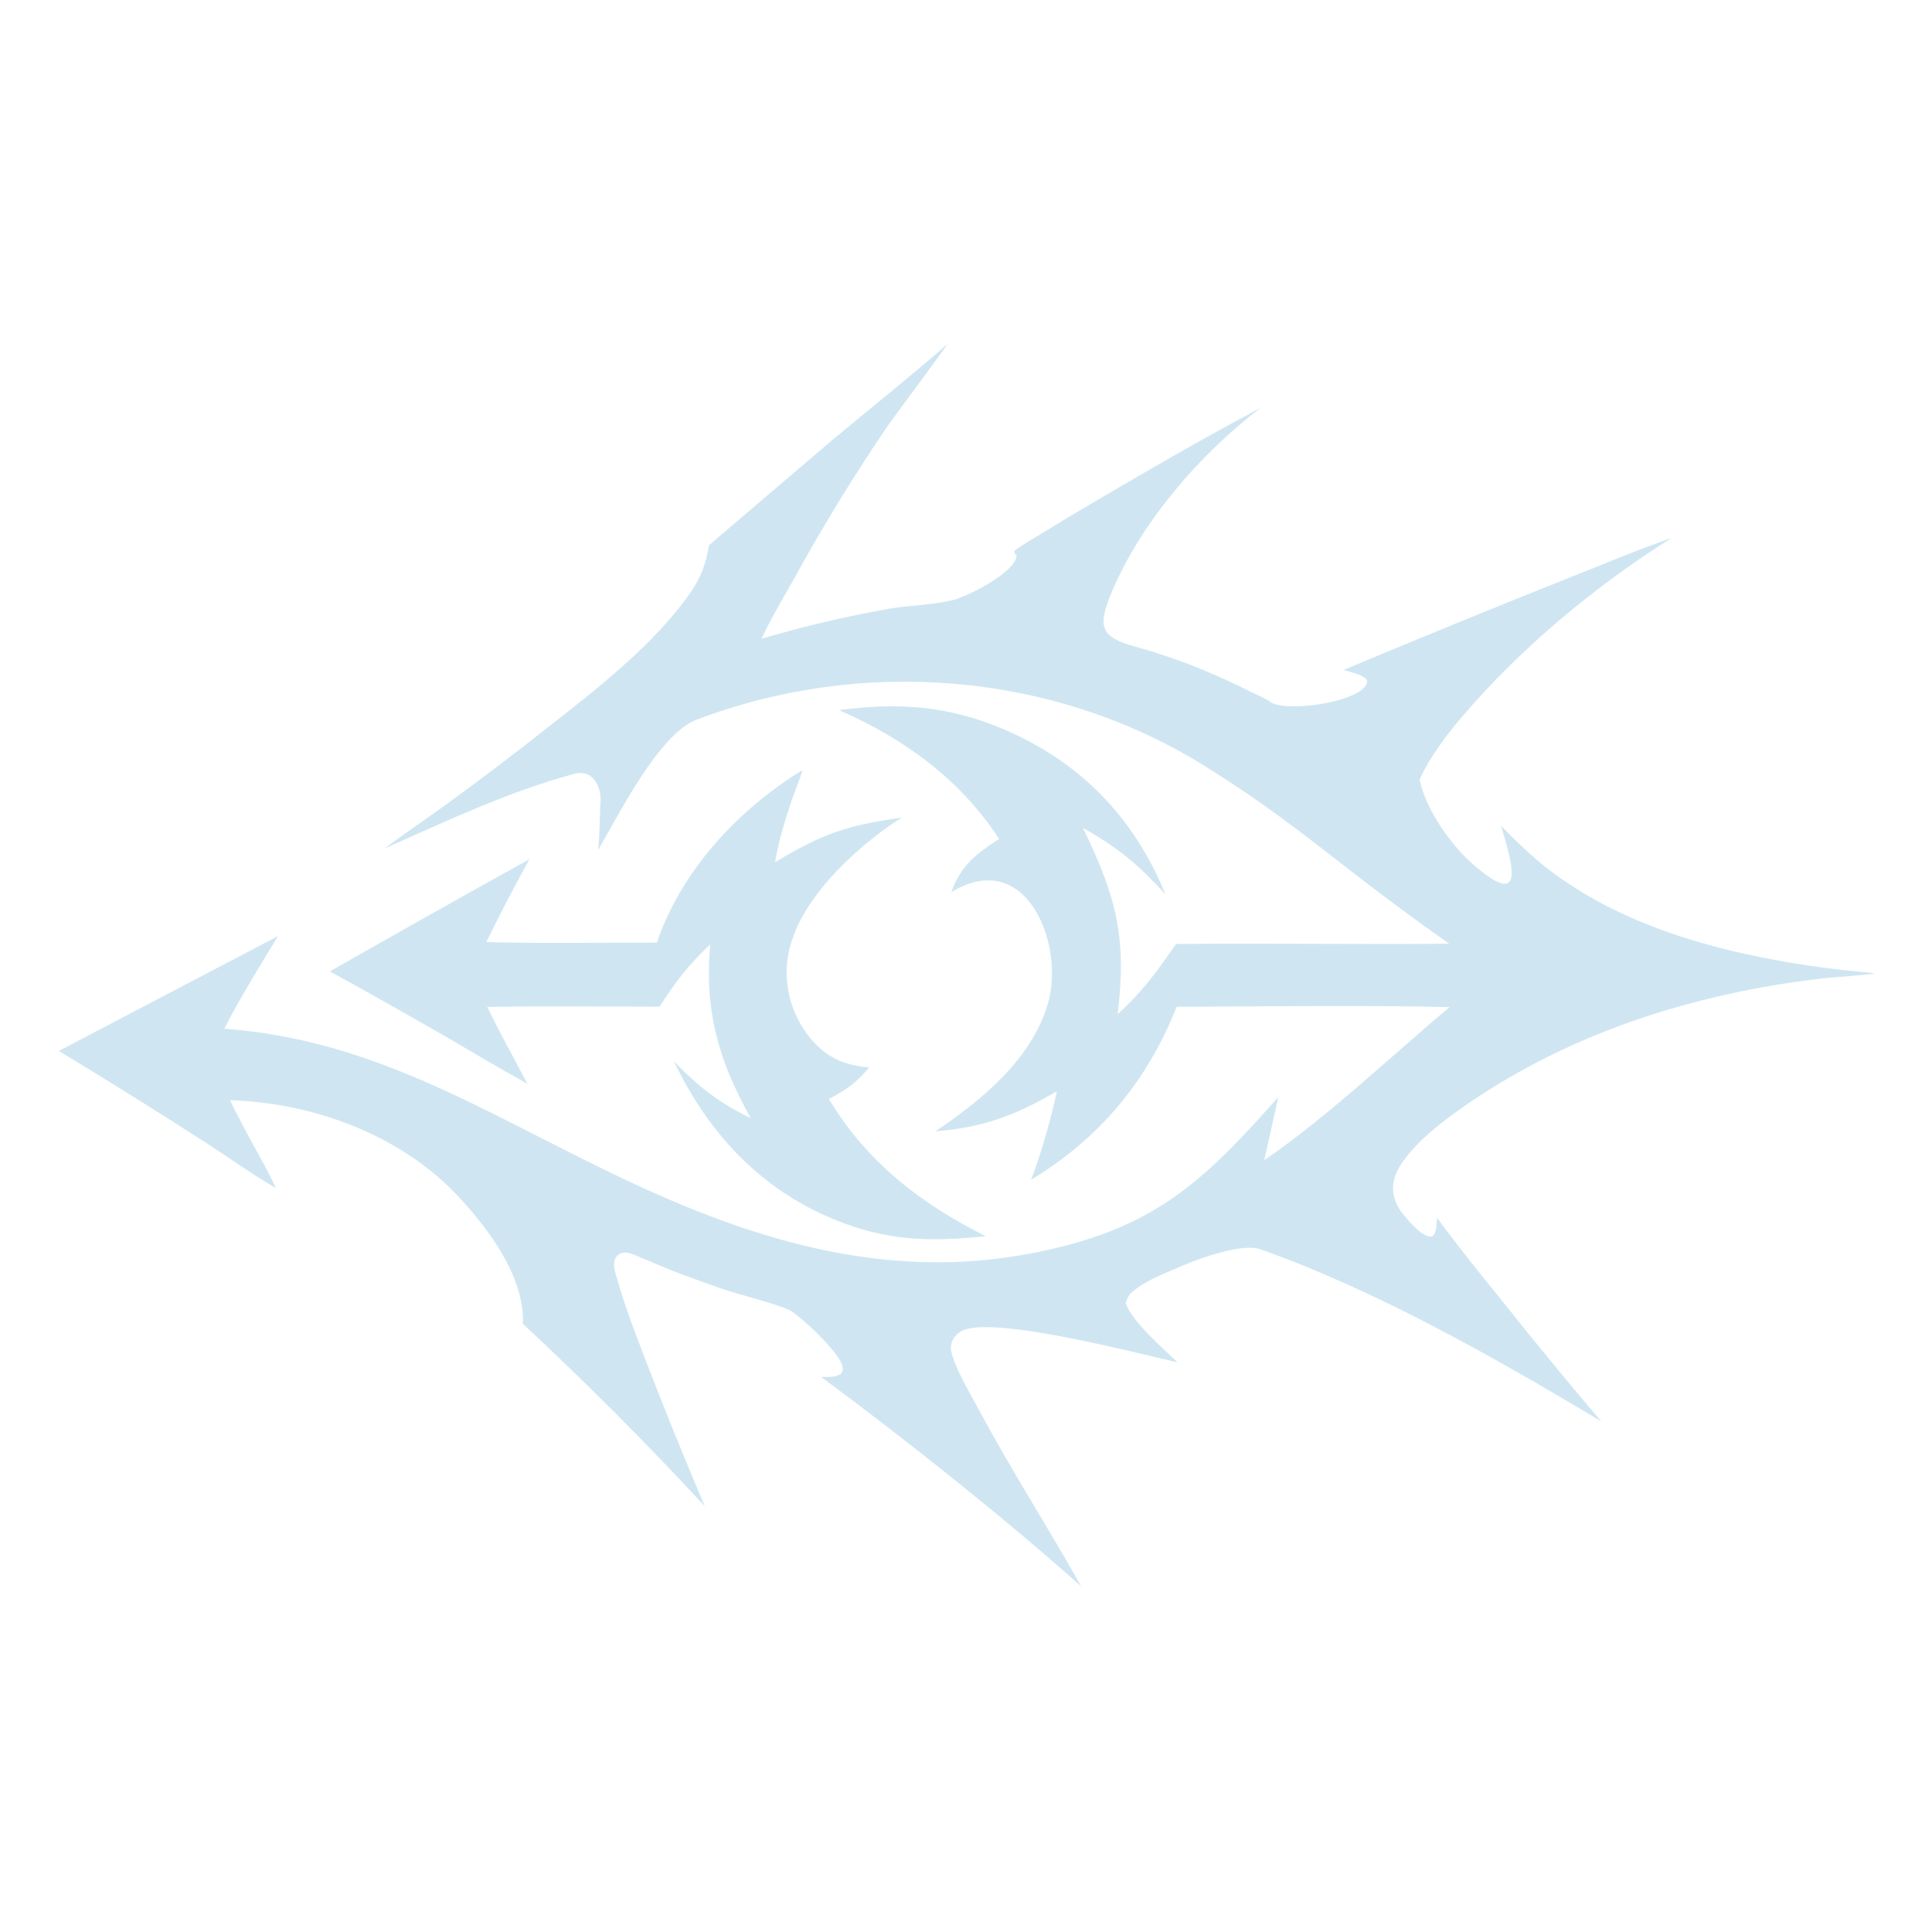
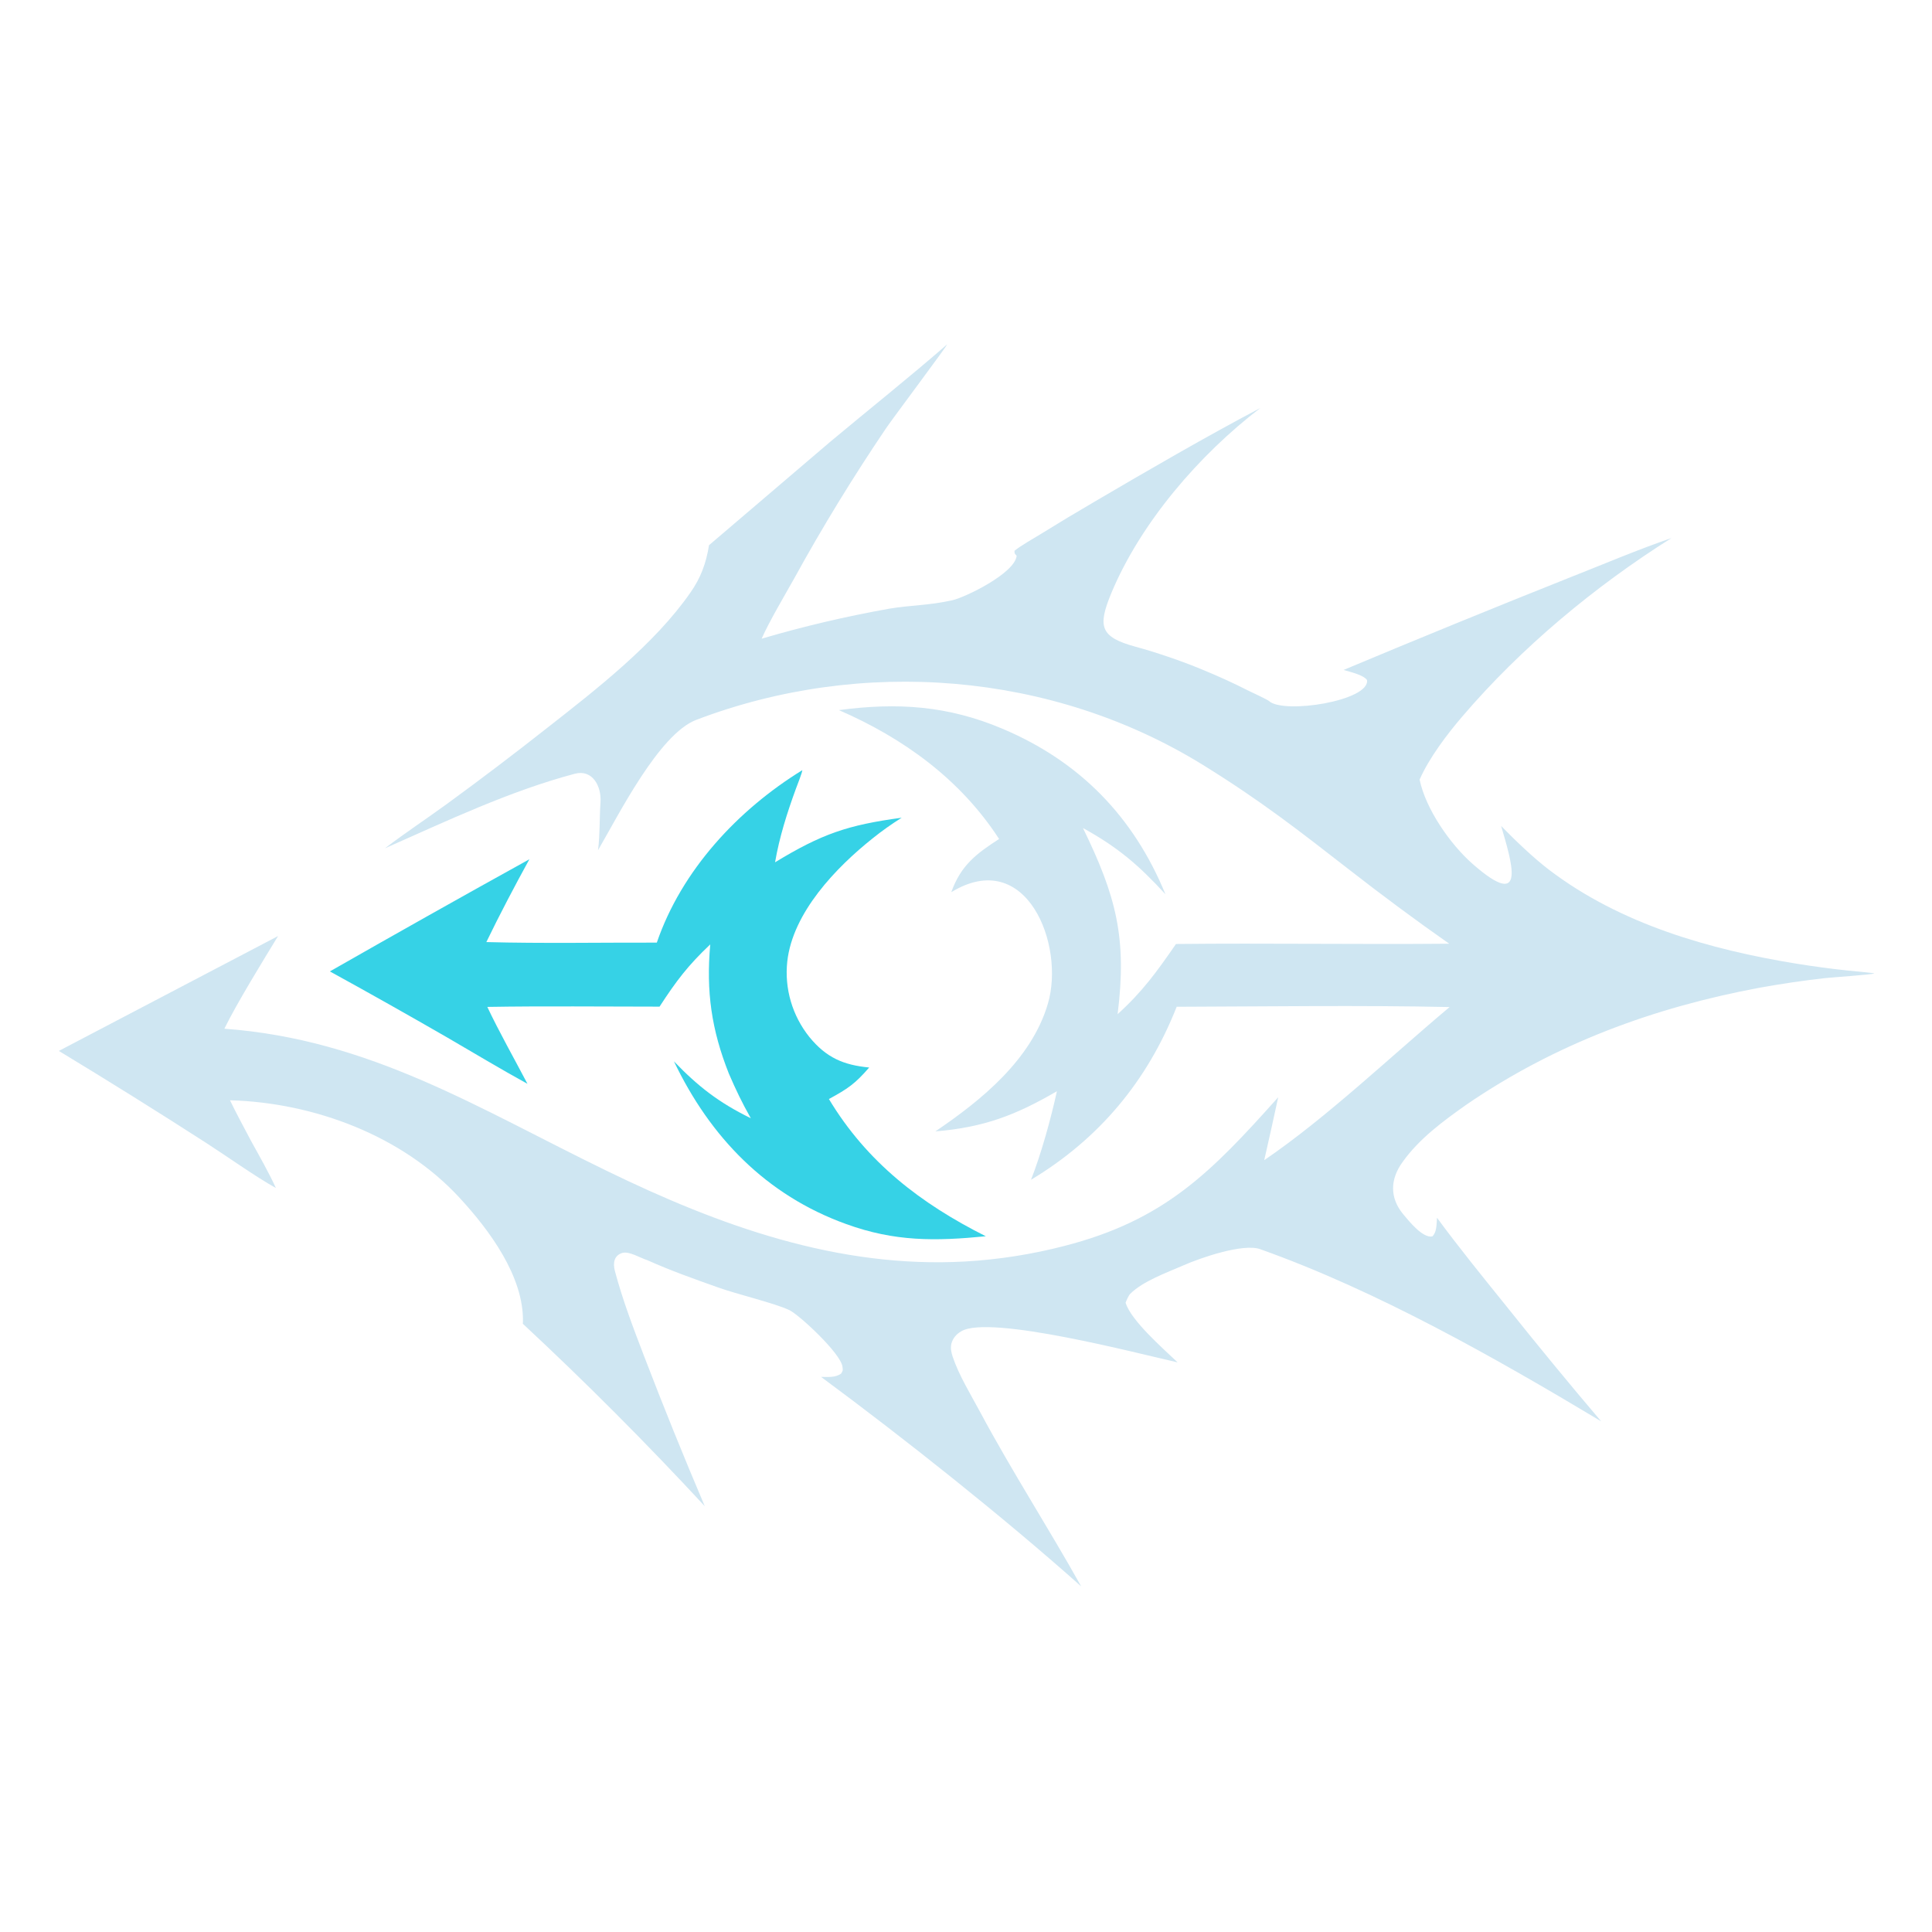
<svg xmlns="http://www.w3.org/2000/svg" viewBox="49.5 -135 940 940" fill="#cfe6f2" role="img" aria-label="Unlicensed Thought">
  <g transform="scale(0.666667 0.666992)">
-     <path fill-rule="nonzero" d="M765.5 48.8C765.3 50.1 726 102.5 720.9 110C696.9 145.5 674.5 182 653.9 219.5C647 231.8 635.5 251.2 630.1 263.5C660.7 254.5 691.8 247.2 723.3 241.6C738.5 239 752.4 239.3 769.5 235.4C778.9 233.2 814.5 216 816.2 203.2C816.3 202.4 814.2 202.1 814.7 199.3C819.5 195.5 828.3 190.5 833.9 187.1C846.8 179.1 859.8 171.3 873 163.6C911.5 141 954.6 116 994.1 95.2C949.7 129.1 906.7 178.8 885.2 230.5C875.3 254.6 877 262.3 903.1 269.4C917.9 273.4 936.7 279.8 951.1 285.8C962.6 290.5 973.9 295.6 984.9 301.2C987.3 302.3 999.5 308.1 1000.3 308.9C1010.8 318.8 1074.3 308.8 1071.9 293.6C1069 289.8 1059.8 287.8 1054.8 286.3C1109.5 263.4 1164.3 241 1219.3 219.1C1243 209.8 1270.3 198.2 1294.1 190.1C1238.3 225.2 1184.4 270 1141.5 320.2C1130.4 333.1 1117.1 350.7 1110.3 366.3C1114.8 387.9 1132.7 413.5 1149.1 427.9C1189.4 463.2 1177.2 425.6 1169.8 400.1C1179.8 410.4 1193.6 423.6 1204.8 432.1C1256.8 471.7 1322 490.3 1385.6 500.6C1398.1 502.6 1410.6 504.3 1423.1 505.6C1425.8 505.9 1441 507.2 1442.2 507.7C1440 508.6 1410.5 510.6 1406.1 511.1C1390 512.9 1373.9 515.3 1357.9 518.2C1281 532.6 1209.5 558.9 1144.6 603.3C1127.6 615.3 1110.1 628.1 1097.9 645.2C1088.8 657.7 1088.3 671.2 1098.3 683.3C1102.5 688.3 1112.6 701 1119.6 699.5C1122.9 696.4 1122.6 690.7 1123 685.9C1138.7 707.3 1157 729.8 1173.7 750.5C1196.3 778.8 1219.3 806.8 1242.8 834.4C1165.7 788.2 1079.4 739.2 993.9 708.8C981.4 704.4 950.2 715.2 938 720.6C926.1 725.8 908.4 732.1 899.1 741.4C897.8 742.8 896.4 746.1 895.7 747.9C899.9 761.1 922.7 780.9 933.7 791.4C905.8 785.2 796.6 756.4 775.8 768.7C772.3 770.7 769.6 773.8 768.6 777.7C767.8 781 768.5 784.1 769.5 787.2C774.1 800.9 782.7 814.8 789.5 827.5C812.7 870.8 839.4 912 863.3 954.8C807 904.6 734.4 847 673.5 802C678.7 802 683.9 802.6 688.1 799.6C689.4 797.3 689.5 797.6 689.1 794.6C688 784.9 657.2 756.4 650.2 753.2C639.3 748.1 611.8 741.6 598.2 736.7C580.8 730.5 563.7 724.5 546.6 716.8C541.8 715.4 533.3 710 528.3 711.6C522.3 713.5 521.5 719.1 523 724.7C528.5 745.5 536.4 766.2 544.1 786.3C558.3 823.3 573.1 859.9 588.6 896.3C546 850.3 501.7 805.9 455.8 763.2L455.9 762.1C456.7 728.8 431.3 694.8 409.8 671.5C368 626 303.4 601.9 242.1 600.2C246.7 609.8 252.5 620.4 257.5 629.9C263.5 640.8 270.5 653 275.6 664.2C261.1 656.2 239.2 640.6 224.4 631.1C189 608.3 153.2 586 117.2 564.2L277.2 480.4C266 498.7 247 529.6 238 548C344.4 555.8 423.4 606.2 516.9 651.6C599.3 691.7 685.6 723 778.7 717.8C803.1 716.4 827.3 712.6 850.9 706.5C924.2 687.7 958.1 652.8 1007.1 598C1003.8 613.3 1000.4 628.6 996.9 643.9C1042.7 612.7 1089 568.4 1132.2 532.2C1067.4 530.8 998 531.8 933 532C911.7 586 876.6 628.2 826.7 658.2C834.2 639.1 841.3 613.3 845.6 593.6C815.5 611.1 792.2 620 756.9 622.9C790.6 600.1 827 570.5 839 529.8C851.7 486.7 823.3 415 768.5 448.4C775.6 428.6 786.9 420.3 803.4 409.6C775.1 366 733.5 336 686.5 315.6C729 309.9 766 312.3 805.9 329.2C862.3 353 901.6 393.4 924.8 449.9C905 428.4 890.1 415.7 864.6 401.6C888.7 451 896.9 481.7 889.9 537.4C908.3 520.7 918.5 506.4 932.5 486.2C998.8 485.5 1065.5 486.6 1131.9 486C1106.9 468.5 1082.4 450.3 1058.3 431.5C1023 404.1 994.9 382 952.2 355.6C842.1 287.6 703 276.8 582.4 322.7C555.1 333.1 525.5 392.5 510.7 417.8C512.2 405.9 511.7 394.5 512.5 382.8C513.3 371.5 506.9 358.6 493.8 362C446.3 374.6 400.2 396.5 355.2 416.4C369.6 405.4 385.5 394.9 400.2 384.2C424.9 366.2 449.3 347.7 473.3 328.8C509.2 300.7 551.9 267.6 578.1 229.9C585.7 219.1 589.6 208.4 591.7 195.3L680 120C708 96.6 738.3 72.5 765.5 48.8Z M659.8 359.4C659.7 361.3 656 370.5 655.1 373C648.7 390.5 643.1 408.1 639.9 426.6C674 405.9 692.9 399.4 732.3 394.1C725 398.7 718 403.6 711.3 409C684.5 430.3 652.7 463.3 648.8 499.1C646.7 518.8 652.5 538.5 664.9 554C677.3 569.2 689.9 574.5 708.6 576.3C698.1 588.4 692.9 591.8 679.2 599.3C707 645.5 746.3 675.6 793.7 699.4C757 703 727.3 703.4 691.8 690.5C633.3 669.4 592.5 627 566.1 571.8C584 590.4 599.1 602 622.2 613.3C615.8 602 611.4 592.8 606.2 580.8C593.5 548.8 589.5 520.8 592.6 486.5C576.4 501.8 567.9 513 555.6 531.9C514 531.9 471.4 531.4 429.9 532.1C438.5 550.3 449.7 570.1 459.2 588.2C439.7 577.5 419.6 565.4 400.3 554.2C372 537.9 343.6 521.9 315 506.2C363.4 478.6 411.9 451.3 460.6 424.4C450.4 442.9 438.3 465.9 429.2 484.8C469.5 485.9 513 485.1 553.6 485.2C571.7 432.4 612.8 388.3 659.8 359.4Z" />
+     <path fill-rule="nonzero" d="M765.5 48.8C765.3 50.1 726 102.5 720.9 110C696.9 145.5 674.5 182 653.9 219.5C647 231.8 635.5 251.2 630.1 263.5C660.7 254.5 691.8 247.2 723.3 241.6C738.5 239 752.4 239.3 769.5 235.4C778.9 233.2 814.5 216 816.2 203.2C816.3 202.4 814.2 202.1 814.7 199.3C819.5 195.5 828.3 190.5 833.9 187.1C846.8 179.1 859.8 171.3 873 163.6C911.5 141 954.6 116 994.1 95.2C949.7 129.1 906.7 178.8 885.2 230.5C875.3 254.6 877 262.3 903.1 269.4C917.9 273.4 936.7 279.8 951.1 285.8C962.6 290.5 973.9 295.6 984.9 301.2C987.3 302.3 999.5 308.1 1000.3 308.9C1010.8 318.8 1074.3 308.8 1071.9 293.6C1069 289.8 1059.8 287.8 1054.8 286.3C1109.5 263.4 1164.3 241 1219.3 219.1C1243 209.8 1270.3 198.2 1294.1 190.1C1238.3 225.2 1184.4 270 1141.5 320.2C1130.4 333.1 1117.1 350.7 1110.3 366.3C1114.8 387.9 1132.7 413.5 1149.1 427.9C1189.4 463.2 1177.2 425.6 1169.8 400.1C1179.8 410.4 1193.6 423.6 1204.8 432.1C1256.8 471.7 1322 490.3 1385.6 500.6C1398.1 502.6 1410.6 504.3 1423.1 505.6C1425.8 505.9 1441 507.2 1442.2 507.7C1440 508.6 1410.5 510.6 1406.1 511.1C1390 512.9 1373.9 515.3 1357.9 518.2C1281 532.6 1209.5 558.9 1144.6 603.3C1127.6 615.3 1110.1 628.1 1097.9 645.2C1088.8 657.7 1088.3 671.2 1098.3 683.3C1102.5 688.3 1112.6 701 1119.6 699.5C1122.9 696.4 1122.6 690.7 1123 685.9C1138.7 707.3 1157 729.8 1173.7 750.5C1196.3 778.8 1219.3 806.8 1242.8 834.4C1165.7 788.2 1079.4 739.2 993.9 708.8C981.4 704.4 950.2 715.2 938 720.6C926.1 725.8 908.4 732.1 899.1 741.4C897.8 742.8 896.4 746.1 895.7 747.9C899.9 761.1 922.7 780.9 933.7 791.4C905.8 785.2 796.6 756.4 775.8 768.7C772.3 770.7 769.6 773.8 768.6 777.7C767.8 781 768.5 784.1 769.5 787.2C774.1 800.9 782.7 814.8 789.5 827.5C812.7 870.8 839.4 912 863.3 954.8C807 904.6 734.4 847 673.5 802C678.7 802 683.9 802.6 688.1 799.6C689.4 797.3 689.5 797.6 689.1 794.6C688 784.9 657.2 756.4 650.2 753.2C639.3 748.1 611.8 741.6 598.2 736.7C580.8 730.5 563.7 724.5 546.6 716.8C541.8 715.4 533.3 710 528.3 711.6C522.3 713.5 521.5 719.1 523 724.7C528.5 745.5 536.4 766.2 544.1 786.3C558.3 823.3 573.1 859.9 588.6 896.3C546 850.3 501.7 805.9 455.8 763.2L455.9 762.1C456.7 728.8 431.3 694.8 409.8 671.5C368 626 303.4 601.9 242.1 600.2C246.7 609.8 252.5 620.4 257.5 629.9C263.5 640.8 270.5 653 275.6 664.2C261.1 656.2 239.2 640.6 224.4 631.1C189 608.3 153.2 586 117.2 564.2L277.2 480.4C266 498.7 247 529.6 238 548C344.4 555.8 423.4 606.2 516.9 651.6C599.3 691.7 685.6 723 778.7 717.8C803.1 716.4 827.3 712.6 850.9 706.5C924.2 687.7 958.1 652.8 1007.1 598C1003.8 613.3 1000.4 628.6 996.9 643.9C1042.7 612.7 1089 568.4 1132.2 532.2C1067.4 530.8 998 531.8 933 532C911.7 586 876.6 628.2 826.7 658.2C834.2 639.1 841.3 613.3 845.6 593.6C815.5 611.1 792.2 620 756.9 622.9C790.6 600.1 827 570.5 839 529.8C851.7 486.7 823.3 415 768.5 448.4C775.6 428.6 786.9 420.3 803.4 409.6C775.1 366 733.5 336 686.5 315.6C729 309.9 766 312.3 805.9 329.2C862.3 353 901.6 393.4 924.8 449.9C905 428.4 890.1 415.7 864.6 401.6C888.7 451 896.9 481.7 889.9 537.4C908.3 520.7 918.5 506.4 932.5 486.2C998.8 485.5 1065.5 486.6 1131.9 486C1106.9 468.5 1082.4 450.3 1058.3 431.5C1023 404.1 994.9 382 952.2 355.6C842.1 287.6 703 276.8 582.4 322.7C555.1 333.1 525.5 392.5 510.7 417.8C512.2 405.9 511.7 394.5 512.5 382.8C513.3 371.5 506.9 358.6 493.8 362C446.3 374.6 400.2 396.5 355.2 416.4C369.6 405.4 385.5 394.9 400.2 384.2C424.9 366.2 449.3 347.7 473.3 328.8C509.2 300.7 551.9 267.6 578.1 229.9C585.7 219.1 589.6 208.4 591.7 195.3L680 120C708 96.6 738.3 72.5 765.5 48.8Z" />
+     <path fill="#36d2e6" d="M659.8 359.4C659.7 361.3 656 370.5 655.1 373C648.7 390.5 643.1 408.1 639.9 426.6C674 405.9 692.9 399.4 732.3 394.1C725 398.7 718 403.6 711.3 409C684.5 430.3 652.7 463.3 648.8 499.1C646.7 518.8 652.5 538.5 664.9 554C677.3 569.2 689.9 574.5 708.6 576.3C698.1 588.4 692.9 591.8 679.2 599.3C707 645.5 746.3 675.6 793.7 699.4C757 703 727.3 703.4 691.8 690.5C633.3 669.4 592.5 627 566.1 571.8C584 590.4 599.1 602 622.2 613.3C615.8 602 611.4 592.8 606.2 580.8C593.5 548.8 589.5 520.8 592.6 486.5C576.4 501.8 567.9 513 555.6 531.9C514 531.9 471.4 531.4 429.9 532.1C438.5 550.3 449.7 570.1 459.2 588.2C439.7 577.5 419.6 565.4 400.3 554.2C372 537.9 343.6 521.9 315 506.2C363.4 478.6 411.9 451.3 460.6 424.4C450.4 442.9 438.3 465.9 429.2 484.8C469.5 485.9 513 485.1 553.6 485.2C571.7 432.4 612.8 388.3 659.8 359.4Z" />
  </g>
</svg>
